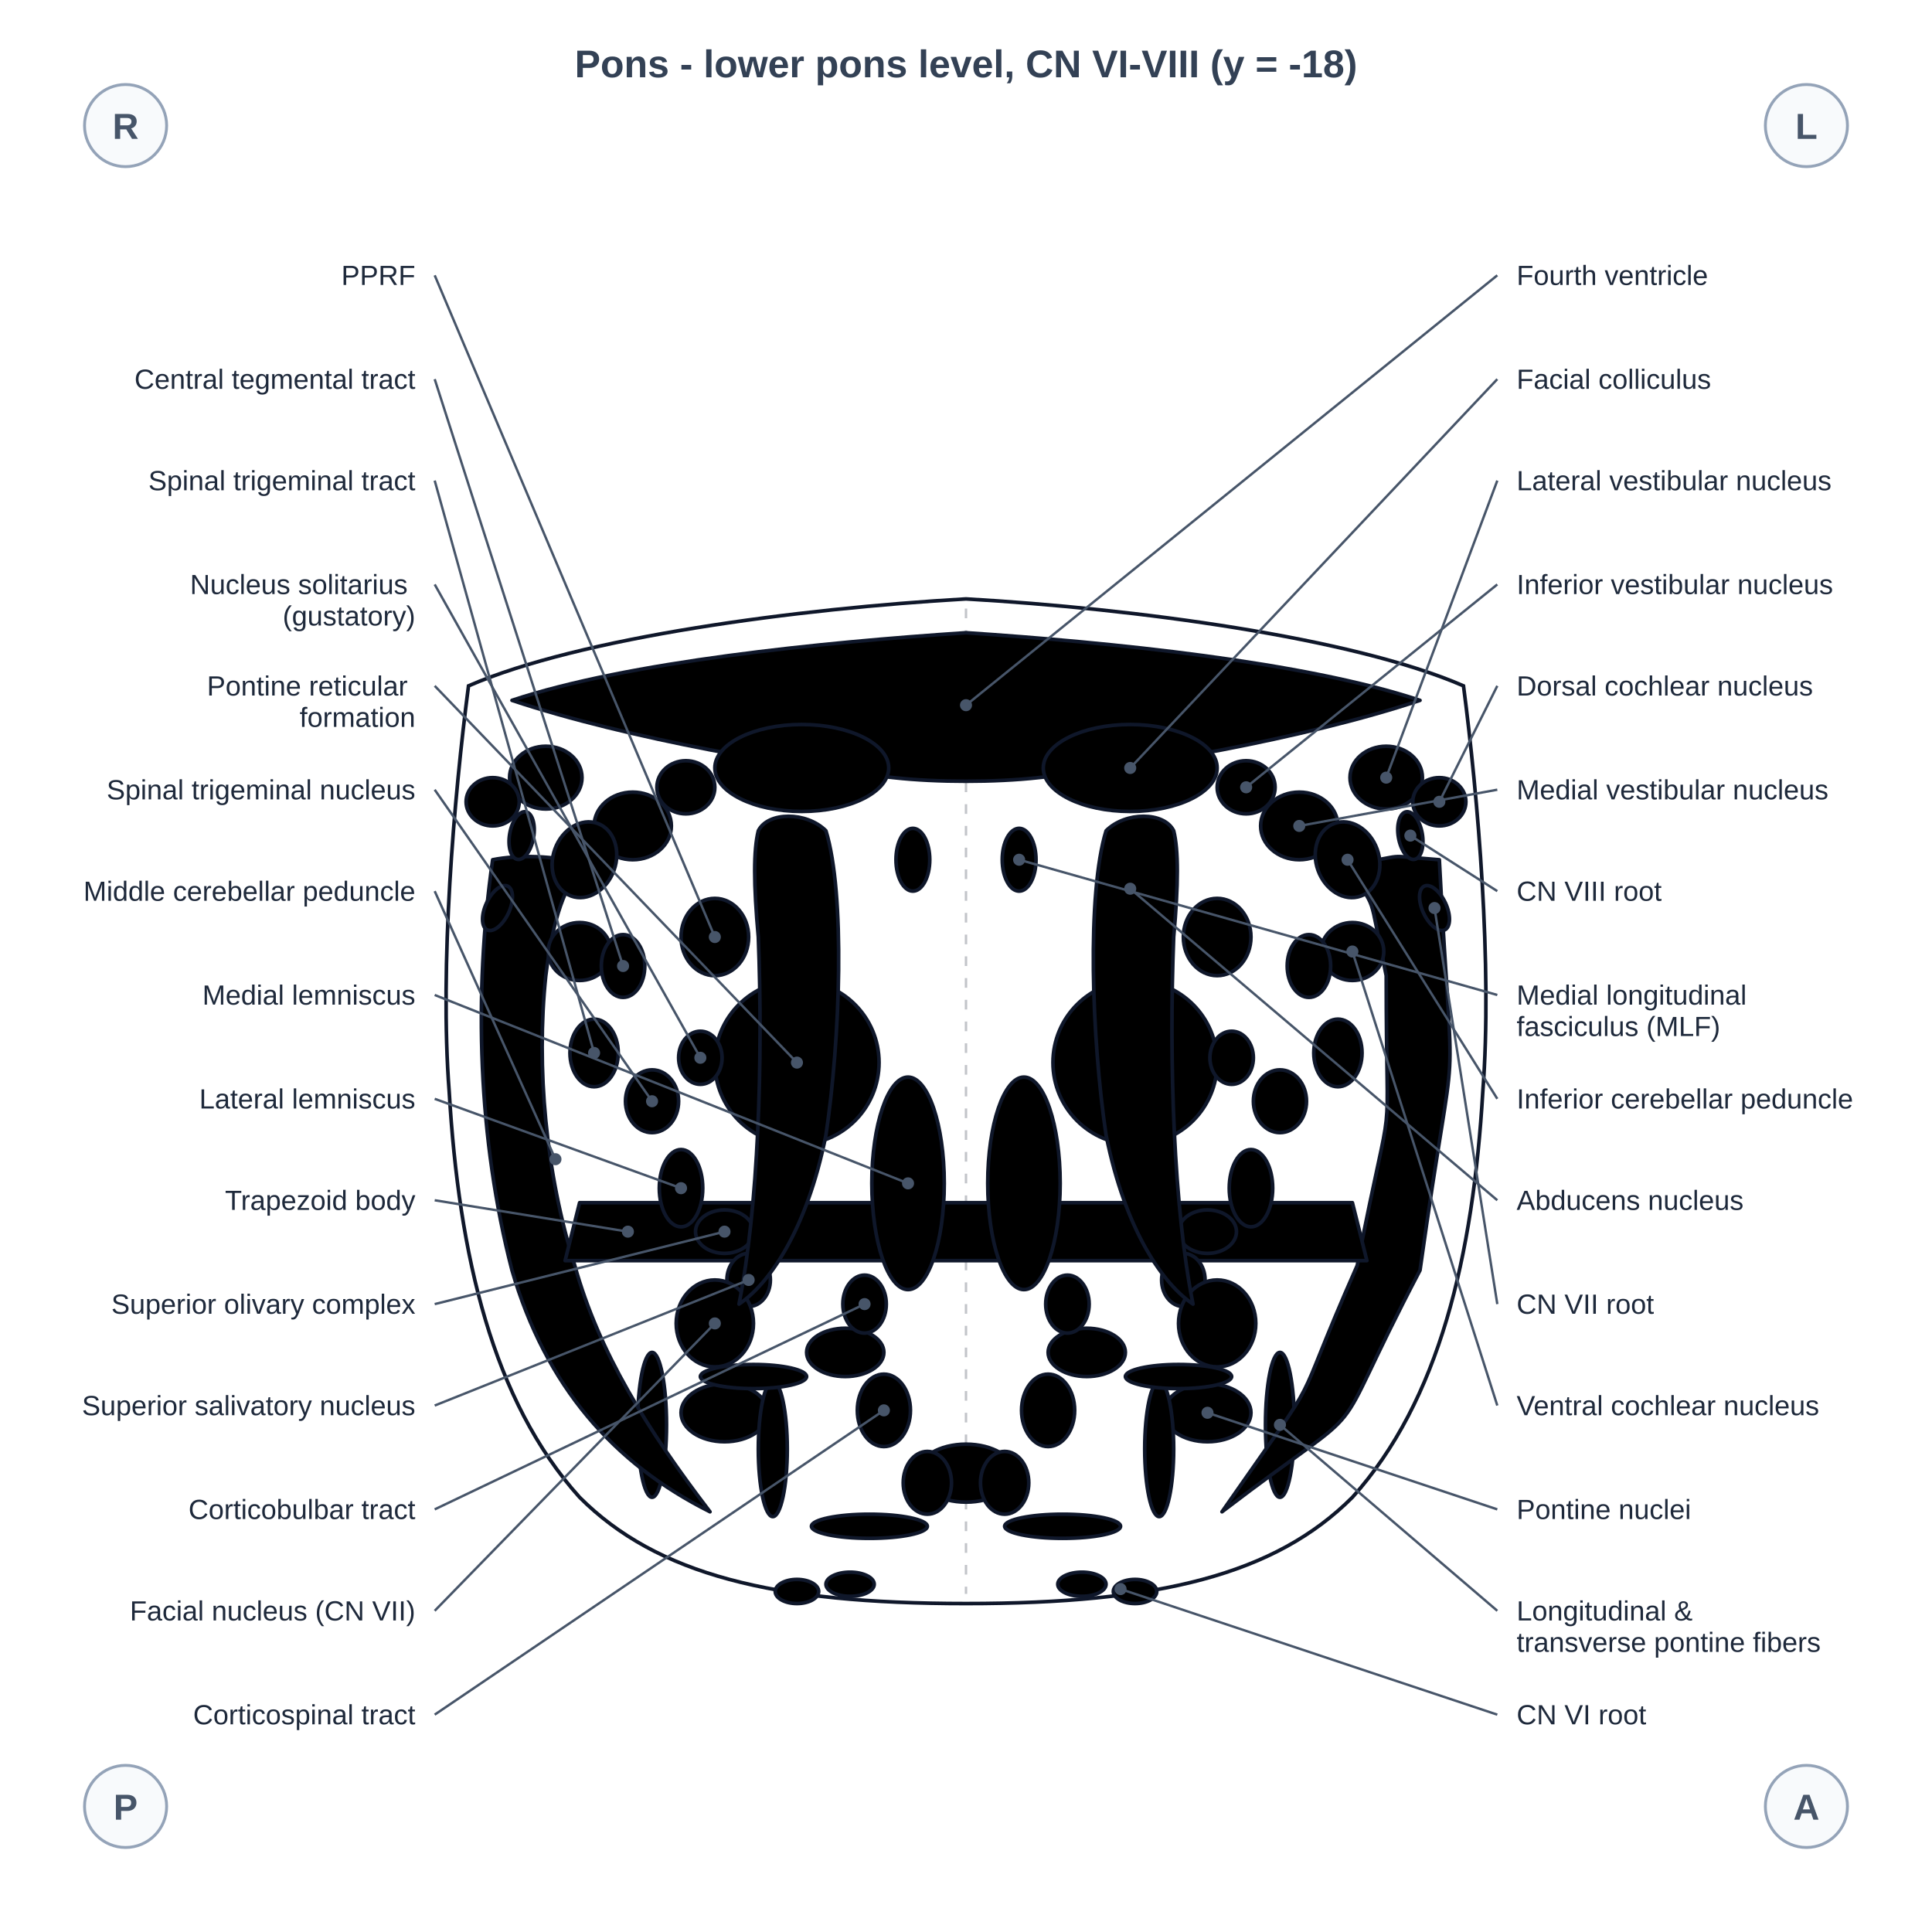
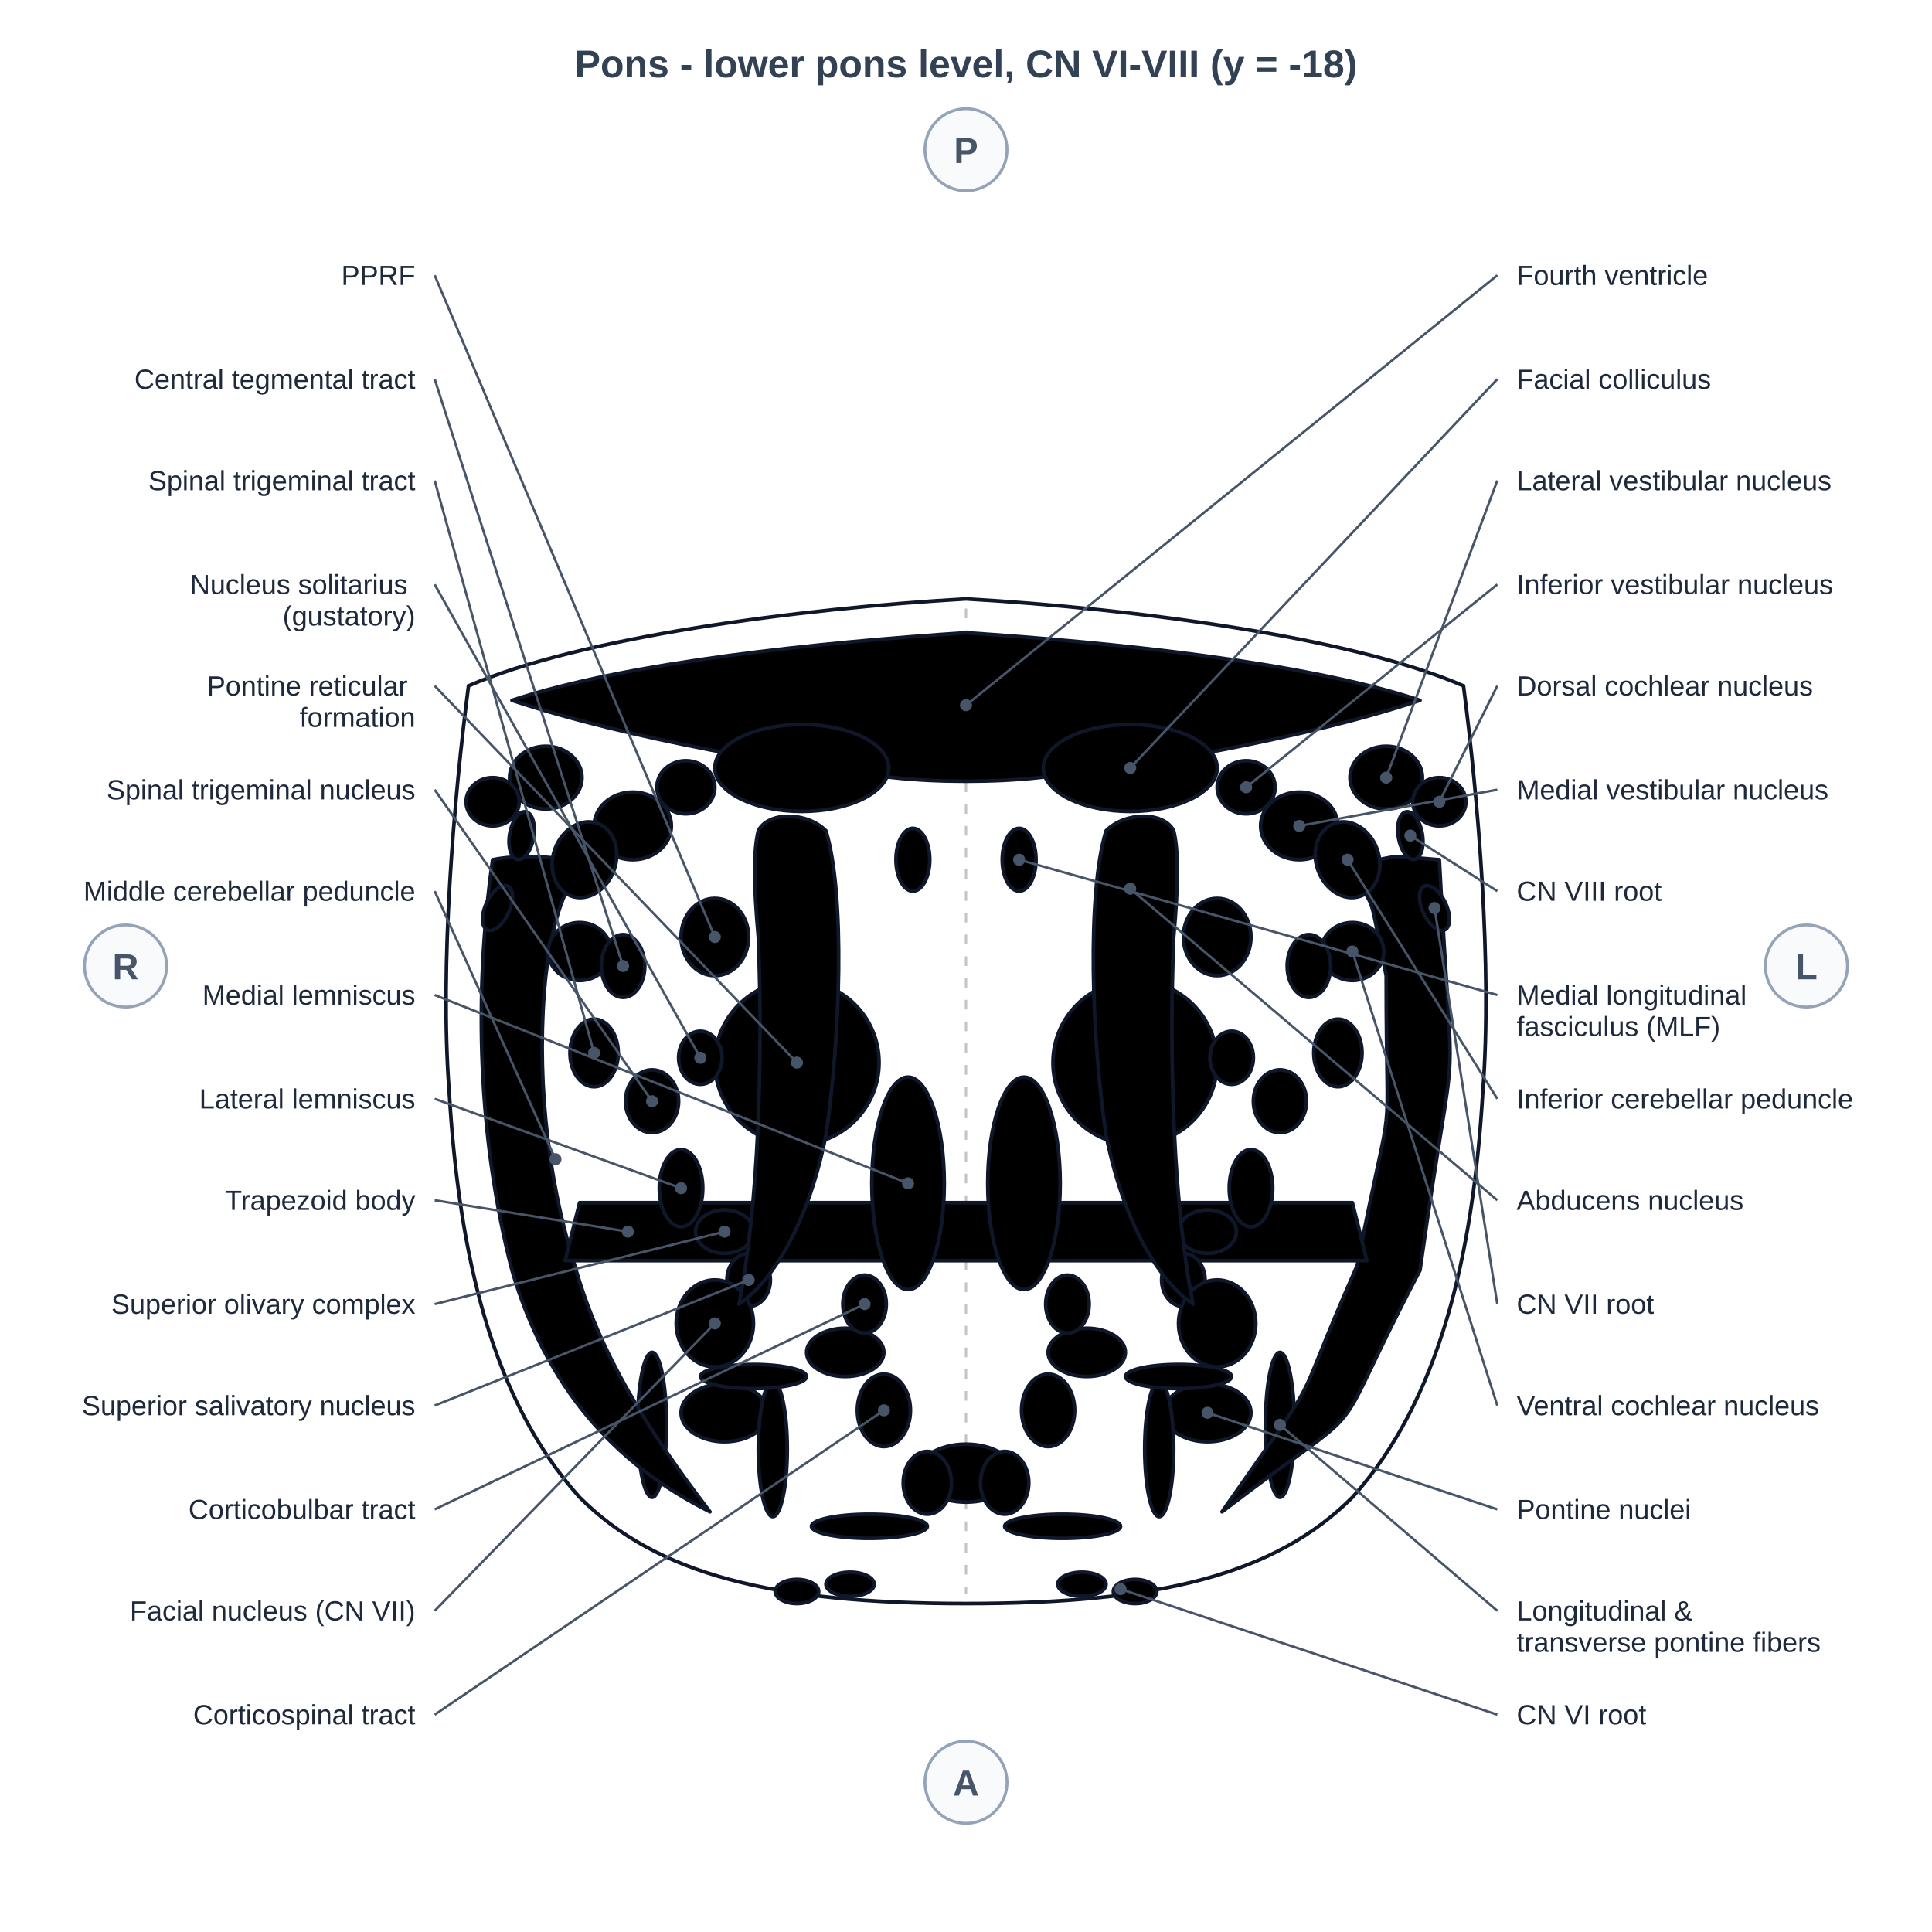
<svg xmlns="http://www.w3.org/2000/svg" viewBox="0 0 800 800" font-family="'Segoe UI', Arial, sans-serif">
  <g class="plate-frame">
    <text class="plate-caption" x="400" y="32" text-anchor="middle" font-size="16" font-weight="600" fill="#334155">Pons - lower pons level, CN VI-VIII (y = -18)</text>
-     <circle cx="52" cy="52" r="17" fill="#f8fafc" stroke="#94a3b8" stroke-width="1.2" />
-     <text x="52" y="57.5" text-anchor="middle" font-size="15" font-weight="700" fill="#475569">R</text>
-     <circle cx="748" cy="52" r="17" fill="#f8fafc" stroke="#94a3b8" stroke-width="1.2" />
-     <text x="748" y="57.5" text-anchor="middle" font-size="15" font-weight="700" fill="#475569">L</text>
-     <circle cx="52" cy="748" r="17" fill="#f8fafc" stroke="#94a3b8" stroke-width="1.2" />
-     <text x="52" y="753.5" text-anchor="middle" font-size="15" font-weight="700" fill="#475569">P</text>
-     <circle cx="748" cy="748" r="17" fill="#f8fafc" stroke="#94a3b8" stroke-width="1.2" />
-     <text x="748" y="753.5" text-anchor="middle" font-size="15" font-weight="700" fill="#475569">A</text>
+     <circle cx="52" cy="400" r="17" fill="#f8fafc" stroke="#94a3b8" stroke-width="1.2" />
+     <text x="52" y="405.5" text-anchor="middle" font-size="15" font-weight="700" fill="#475569">R</text>
+     <circle cx="748" cy="400" r="17" fill="#f8fafc" stroke="#94a3b8" stroke-width="1.2" />
+     <text x="748" y="405.5" text-anchor="middle" font-size="15" font-weight="700" fill="#475569">L</text>
+     <circle cx="400" cy="62" r="17" fill="#f8fafc" stroke="#94a3b8" stroke-width="1.2" />
+     <text x="400" y="67.5" text-anchor="middle" font-size="15" font-weight="700" fill="#475569">P</text>
+     <circle cx="400" cy="738" r="17" fill="#f8fafc" stroke="#94a3b8" stroke-width="1.2" />
+     <text x="400" y="743.5" text-anchor="middle" font-size="15" font-weight="700" fill="#475569">A</text>
  </g>
  <path data-role="outline" d="M 400 248 C 470 252 560 264 606 284 C 612 330 618 400 614 452 C 610 520 596 580 560 620 C 528 652 480 664 400 664 C 320 664 272 652 240 620 C 204 580 190 520 186 452 C 182 400 188 330 194 284 C 240 264 330 252 400 248 Z" fill="none" stroke="#0f172a" stroke-width="1.5" />
  <g class="plate-midline">
    <line x1="400" y1="252" x2="400" y2="660" stroke="#0f172a" stroke-opacity="0.25" stroke-width="1" stroke-dasharray="4 5" />
  </g>
  <g class="plate-regions">
    <ellipse data-structure="nuc-pontine-reticular" cx="330" cy="440" rx="34" ry="34" stroke="#0f172a" stroke-width="1.5" stroke-linejoin="round" />
    <ellipse data-structure="nuc-pontine-reticular" cx="470" cy="440" rx="34" ry="34" stroke="#0f172a" stroke-width="1.5" stroke-linejoin="round" />
    <ellipse data-structure="ctx-pontine-nuclei" cx="300" cy="585" rx="18" ry="12" stroke="#0f172a" stroke-width="1.5" stroke-linejoin="round" />
    <ellipse data-structure="ctx-pontine-nuclei" cx="500" cy="585" rx="18" ry="12" stroke="#0f172a" stroke-width="1.5" stroke-linejoin="round" />
    <ellipse data-structure="ctx-pontine-nuclei" cx="350" cy="560" rx="16" ry="10" stroke="#0f172a" stroke-width="1.5" stroke-linejoin="round" />
    <ellipse data-structure="ctx-pontine-nuclei" cx="450" cy="560" rx="16" ry="10" stroke="#0f172a" stroke-width="1.5" stroke-linejoin="round" />
    <ellipse data-structure="ctx-pontine-nuclei" cx="400" cy="610" rx="20" ry="12" stroke="#0f172a" stroke-width="1.5" stroke-linejoin="round" />
    <ellipse data-structure="ctx-pontine-fibers" cx="270" cy="590" rx="6" ry="30" stroke="#0f172a" stroke-width="1.5" stroke-linejoin="round" />
    <ellipse data-structure="ctx-pontine-fibers" cx="530" cy="590" rx="6" ry="30" stroke="#0f172a" stroke-width="1.5" stroke-linejoin="round" />
    <ellipse data-structure="ctx-pontine-fibers" cx="320" cy="600" rx="6" ry="28" stroke="#0f172a" stroke-width="1.5" stroke-linejoin="round" />
    <ellipse data-structure="ctx-pontine-fibers" cx="480" cy="600" rx="6" ry="28" stroke="#0f172a" stroke-width="1.5" stroke-linejoin="round" />
    <ellipse data-structure="ctx-pontine-fibers" cx="312" cy="570" rx="22" ry="5" stroke="#0f172a" stroke-width="1.5" stroke-linejoin="round" />
    <ellipse data-structure="ctx-pontine-fibers" cx="488" cy="570" rx="22" ry="5" stroke="#0f172a" stroke-width="1.5" stroke-linejoin="round" />
    <ellipse data-structure="ctx-pontine-fibers" cx="360" cy="632" rx="24" ry="5" stroke="#0f172a" stroke-width="1.5" stroke-linejoin="round" />
    <ellipse data-structure="ctx-pontine-fibers" cx="440" cy="632" rx="24" ry="5" stroke="#0f172a" stroke-width="1.5" stroke-linejoin="round" />
    <ellipse data-structure="tract-corticospinal-lateral" cx="366" cy="584" rx="11" ry="15" stroke="#0f172a" stroke-width="1.5" stroke-linejoin="round" />
    <ellipse data-structure="tract-corticospinal-lateral" cx="434" cy="584" rx="11" ry="15" stroke="#0f172a" stroke-width="1.5" stroke-linejoin="round" />
    <ellipse data-structure="tract-corticospinal-lateral" cx="384" cy="614" rx="10" ry="13" stroke="#0f172a" stroke-width="1.5" stroke-linejoin="round" />
    <ellipse data-structure="tract-corticospinal-lateral" cx="416" cy="614" rx="10" ry="13" stroke="#0f172a" stroke-width="1.5" stroke-linejoin="round" />
    <ellipse data-structure="tract-corticobulbar" cx="358" cy="540" rx="9" ry="12" stroke="#0f172a" stroke-width="1.5" stroke-linejoin="round" />
    <ellipse data-structure="tract-corticobulbar" cx="442" cy="540" rx="9" ry="12" stroke="#0f172a" stroke-width="1.5" stroke-linejoin="round" />
    <path data-structure="tract-mcp" d="M 204 356 C 196 412 198 472 212 526 C 226 574 254 606 294 626 C 268 592 248 560 238 524 C 226 486 222 442 226 404 C 229 380 234 366 242 358 C 230 354 214 354 204 356 Z" stroke="#0f172a" stroke-width="1.5" stroke-linejoin="round" />
    <path data-structure="tract-mcp" d="M 596 356 C 602 472 604 412 588 526 C 546 606 574 574 506 626 C 552 560 532 592 562 524 C 578 442 574 486 574 404 C 566 366 571 380 558 358 C 586 354 570 354 596 356 Z" stroke="#0f172a" stroke-width="1.5" stroke-linejoin="round" />
    <path data-structure="tract-trapezoid-body" d="M 240 498 L 560 498 L 566 522 L 234 522 Z" stroke="#0f172a" stroke-width="1.5" stroke-linejoin="round" />
    <path data-structure="vent-fourth-ventricle" d="M 400 262 C 460 266 540 274 588 290 C 540 306 470 318 430 322 C 412 324 388 324 370 322 C 330 318 260 306 212 290 C 260 274 340 266 400 262 Z" stroke="#0f172a" stroke-width="1.5" stroke-linejoin="round" />
    <ellipse data-structure="surf-facial-colliculus" cx="332" cy="318" rx="36" ry="18" stroke="#0f172a" stroke-width="1.5" stroke-linejoin="round" />
    <ellipse data-structure="surf-facial-colliculus" cx="468" cy="318" rx="36" ry="18" stroke="#0f172a" stroke-width="1.5" stroke-linejoin="round" />
    <ellipse data-structure="nuc-abducens" cx="332" cy="368" rx="13" ry="18" stroke="#0f172a" stroke-width="1.5" stroke-linejoin="round" />
    <ellipse data-structure="nuc-abducens" cx="468" cy="368" rx="13" ry="18" stroke="#0f172a" stroke-width="1.5" stroke-linejoin="round" />
    <ellipse data-structure="tract-mlf" cx="378" cy="356" rx="7" ry="13" stroke="#0f172a" stroke-width="1.5" stroke-linejoin="round" />
    <ellipse data-structure="tract-mlf" cx="422" cy="356" rx="7" ry="13" stroke="#0f172a" stroke-width="1.5" stroke-linejoin="round" />
    <ellipse data-structure="nuc-pprf" cx="296" cy="388" rx="14" ry="16" stroke="#0f172a" stroke-width="1.5" stroke-linejoin="round" />
    <ellipse data-structure="nuc-pprf" cx="504" cy="388" rx="14" ry="16" stroke="#0f172a" stroke-width="1.5" stroke-linejoin="round" />
    <ellipse data-structure="nuc-vestibular-inferior" cx="284" cy="326" rx="12" ry="11" stroke="#0f172a" stroke-width="1.5" stroke-linejoin="round" />
    <ellipse data-structure="nuc-vestibular-inferior" cx="516" cy="326" rx="12" ry="11" stroke="#0f172a" stroke-width="1.5" stroke-linejoin="round" />
    <ellipse data-structure="nuc-vestibular-medial" cx="262" cy="342" rx="16" ry="14" stroke="#0f172a" stroke-width="1.5" stroke-linejoin="round" />
    <ellipse data-structure="nuc-vestibular-medial" cx="538" cy="342" rx="16" ry="14" stroke="#0f172a" stroke-width="1.5" stroke-linejoin="round" />
    <ellipse data-structure="nuc-vestibular-lateral" cx="226" cy="322" rx="15" ry="13" stroke="#0f172a" stroke-width="1.5" stroke-linejoin="round" />
    <ellipse data-structure="nuc-vestibular-lateral" cx="574" cy="322" rx="15" ry="13" stroke="#0f172a" stroke-width="1.5" stroke-linejoin="round" />
    <ellipse data-structure="nuc-cochlear-dorsal" cx="204" cy="332" rx="11" ry="10" stroke="#0f172a" stroke-width="1.5" stroke-linejoin="round" />
    <ellipse data-structure="nuc-cochlear-dorsal" cx="596" cy="332" rx="11" ry="10" stroke="#0f172a" stroke-width="1.5" stroke-linejoin="round" />
    <ellipse data-structure="nuc-cochlear-ventral" cx="240" cy="394" rx="13" ry="12" stroke="#0f172a" stroke-width="1.5" stroke-linejoin="round" />
    <ellipse data-structure="nuc-cochlear-ventral" cx="560" cy="394" rx="13" ry="12" stroke="#0f172a" stroke-width="1.5" stroke-linejoin="round" />
    <ellipse data-structure="tract-icp" cx="242" cy="356" rx="13" ry="16" transform="rotate(20 242 356)" stroke="#0f172a" stroke-width="1.5" stroke-linejoin="round" />
    <ellipse data-structure="tract-icp" cx="558" cy="356" rx="13" ry="16" transform="rotate(-20 558 356)" stroke="#0f172a" stroke-width="1.5" stroke-linejoin="round" />
    <ellipse data-structure="nuc-solitarius-rostral" cx="290" cy="438" rx="9" ry="11" stroke="#0f172a" stroke-width="1.5" stroke-linejoin="round" />
    <ellipse data-structure="nuc-solitarius-rostral" cx="510" cy="438" rx="9" ry="11" stroke="#0f172a" stroke-width="1.5" stroke-linejoin="round" />
    <ellipse data-structure="tract-spinal-trigeminal" cx="246" cy="436" rx="10" ry="14" stroke="#0f172a" stroke-width="1.5" stroke-linejoin="round" />
    <ellipse data-structure="tract-spinal-trigeminal" cx="554" cy="436" rx="10" ry="14" stroke="#0f172a" stroke-width="1.5" stroke-linejoin="round" />
    <ellipse data-structure="nuc-spinal-trigeminal" cx="270" cy="456" rx="11" ry="13" stroke="#0f172a" stroke-width="1.5" stroke-linejoin="round" />
    <ellipse data-structure="nuc-spinal-trigeminal" cx="530" cy="456" rx="11" ry="13" stroke="#0f172a" stroke-width="1.5" stroke-linejoin="round" />
    <ellipse data-structure="tract-central-tegmental" cx="258" cy="400" rx="9" ry="13" stroke="#0f172a" stroke-width="1.5" stroke-linejoin="round" />
    <ellipse data-structure="tract-central-tegmental" cx="542" cy="400" rx="9" ry="13" stroke="#0f172a" stroke-width="1.5" stroke-linejoin="round" />
    <ellipse data-structure="tract-lateral-lemniscus" cx="282" cy="492" rx="9" ry="16" stroke="#0f172a" stroke-width="1.5" stroke-linejoin="round" />
    <ellipse data-structure="tract-lateral-lemniscus" cx="518" cy="492" rx="9" ry="16" stroke="#0f172a" stroke-width="1.5" stroke-linejoin="round" />
    <ellipse data-structure="nuc-superior-olivary" cx="300" cy="510" rx="12" ry="9" stroke="#0f172a" stroke-width="1.5" stroke-linejoin="round" />
    <ellipse data-structure="nuc-superior-olivary" cx="500" cy="510" rx="12" ry="9" stroke="#0f172a" stroke-width="1.5" stroke-linejoin="round" />
    <ellipse data-structure="tract-medial-lemniscus" cx="376" cy="490" rx="15" ry="44" stroke="#0f172a" stroke-width="1.5" stroke-linejoin="round" />
    <ellipse data-structure="tract-medial-lemniscus" cx="424" cy="490" rx="15" ry="44" stroke="#0f172a" stroke-width="1.5" stroke-linejoin="round" />
    <ellipse data-structure="nuc-superior-salivatory" cx="310" cy="530" rx="9" ry="11" stroke="#0f172a" stroke-width="1.5" stroke-linejoin="round" />
    <ellipse data-structure="nuc-superior-salivatory" cx="490" cy="530" rx="9" ry="11" stroke="#0f172a" stroke-width="1.5" stroke-linejoin="round" />
    <ellipse data-structure="nuc-facial" cx="296" cy="548" rx="16" ry="18" stroke="#0f172a" stroke-width="1.5" stroke-linejoin="round" />
    <ellipse data-structure="nuc-facial" cx="504" cy="548" rx="16" ry="18" stroke="#0f172a" stroke-width="1.5" stroke-linejoin="round" />
    <path data-structure="nuc-facial" d="M 306 540 C 314 500 316 440 314 388 C 312 366 312 352 314 344 C 318 336 334 336 342 344 C 350 370 348 430 342 470 C 334 510 318 532 306 540 Z" stroke="#0f172a" stroke-width="1.5" stroke-linejoin="round" />
    <path data-structure="nuc-facial" d="M 494 540 C 482 532 466 510 458 470 C 452 430 450 370 458 344 C 466 336 482 336 486 344 C 488 352 488 366 486 388 C 484 440 486 500 494 540 Z" stroke="#0f172a" stroke-width="1.5" stroke-linejoin="round" />
    <ellipse data-structure="surf-cn7-exit" cx="206" cy="376" rx="5" ry="10" transform="rotate(25 206 376)" stroke="#0f172a" stroke-width="1.5" stroke-linejoin="round" />
    <ellipse data-structure="surf-cn7-exit" cx="594" cy="376" rx="5" ry="10" transform="rotate(-25 594 376)" stroke="#0f172a" stroke-width="1.5" stroke-linejoin="round" />
    <ellipse data-structure="surf-cn8-exit" cx="216" cy="346" rx="5" ry="10" transform="rotate(10 216 346)" stroke="#0f172a" stroke-width="1.5" stroke-linejoin="round" />
    <ellipse data-structure="surf-cn8-exit" cx="584" cy="346" rx="5" ry="10" transform="rotate(-10 584 346)" stroke="#0f172a" stroke-width="1.5" stroke-linejoin="round" />
    <ellipse data-structure="surf-cn6-exit" cx="352" cy="656" rx="10" ry="5" stroke="#0f172a" stroke-width="1.5" stroke-linejoin="round" />
    <ellipse data-structure="surf-cn6-exit" cx="448" cy="656" rx="10" ry="5" stroke="#0f172a" stroke-width="1.5" stroke-linejoin="round" />
    <ellipse data-structure="surf-cn6-exit" cx="330" cy="659" rx="9" ry="5" stroke="#0f172a" stroke-width="1.5" stroke-linejoin="round" />
    <ellipse data-structure="surf-cn6-exit" cx="470" cy="659" rx="9" ry="5" stroke="#0f172a" stroke-width="1.5" stroke-linejoin="round" />
  </g>
  <g class="plate-labels" font-family="'Segoe UI', Arial, sans-serif">
    <g class="plate-label" data-for="nuc-pprf">
      <line x1="180" y1="114" x2="296" y2="388" stroke="#475569" stroke-width="1" />
      <circle cx="296" cy="388" r="2.5" fill="#475569" />
      <text x="172" y="118" text-anchor="end" font-size="11.5" fill="#1e293b">
        <tspan x="172" dy="0">PPRF</tspan>
      </text>
    </g>
    <g class="plate-label" data-for="tract-central-tegmental">
      <line x1="180" y1="157" x2="258" y2="400" stroke="#475569" stroke-width="1" />
      <circle cx="258" cy="400" r="2.5" fill="#475569" />
      <text x="172" y="161" text-anchor="end" font-size="11.5" fill="#1e293b">
        <tspan x="172" dy="0">Central tegmental tract</tspan>
      </text>
    </g>
    <g class="plate-label" data-for="tract-spinal-trigeminal">
      <line x1="180" y1="199" x2="246" y2="436" stroke="#475569" stroke-width="1" />
      <circle cx="246" cy="436" r="2.5" fill="#475569" />
      <text x="172" y="203" text-anchor="end" font-size="11.5" fill="#1e293b">
        <tspan x="172" dy="0">Spinal trigeminal tract</tspan>
      </text>
    </g>
    <g class="plate-label" data-for="nuc-solitarius-rostral">
      <line x1="180" y1="242" x2="290" y2="438" stroke="#475569" stroke-width="1" />
      <circle cx="290" cy="438" r="2.5" fill="#475569" />
      <text x="172" y="246" text-anchor="end" font-size="11.5" fill="#1e293b">
        <tspan x="172" dy="0">Nucleus solitarius</tspan>
        <tspan x="172" dy="13">(gustatory)</tspan>
      </text>
    </g>
    <g class="plate-label" data-for="nuc-pontine-reticular">
      <line x1="180" y1="284" x2="330" y2="440" stroke="#475569" stroke-width="1" />
      <circle cx="330" cy="440" r="2.5" fill="#475569" />
      <text x="172" y="288" text-anchor="end" font-size="11.5" fill="#1e293b">
        <tspan x="172" dy="0">Pontine reticular</tspan>
        <tspan x="172" dy="13">formation</tspan>
      </text>
    </g>
    <g class="plate-label" data-for="nuc-spinal-trigeminal">
      <line x1="180" y1="327" x2="270" y2="456" stroke="#475569" stroke-width="1" />
      <circle cx="270" cy="456" r="2.5" fill="#475569" />
      <text x="172" y="331" text-anchor="end" font-size="11.5" fill="#1e293b">
        <tspan x="172" dy="0">Spinal trigeminal nucleus</tspan>
      </text>
    </g>
    <g class="plate-label" data-for="tract-mcp">
      <line x1="180" y1="369" x2="230" y2="480" stroke="#475569" stroke-width="1" />
      <circle cx="230" cy="480" r="2.5" fill="#475569" />
      <text x="172" y="373" text-anchor="end" font-size="11.5" fill="#1e293b">
        <tspan x="172" dy="0">Middle cerebellar peduncle</tspan>
      </text>
    </g>
    <g class="plate-label" data-for="tract-medial-lemniscus">
      <line x1="180" y1="412" x2="376" y2="490" stroke="#475569" stroke-width="1" />
      <circle cx="376" cy="490" r="2.5" fill="#475569" />
      <text x="172" y="416" text-anchor="end" font-size="11.5" fill="#1e293b">
        <tspan x="172" dy="0">Medial lemniscus</tspan>
      </text>
    </g>
    <g class="plate-label" data-for="tract-lateral-lemniscus">
      <line x1="180" y1="455" x2="282" y2="492" stroke="#475569" stroke-width="1" />
      <circle cx="282" cy="492" r="2.5" fill="#475569" />
      <text x="172" y="459" text-anchor="end" font-size="11.5" fill="#1e293b">
        <tspan x="172" dy="0">Lateral lemniscus</tspan>
      </text>
    </g>
    <g class="plate-label" data-for="tract-trapezoid-body">
      <line x1="180" y1="497" x2="260" y2="510" stroke="#475569" stroke-width="1" />
      <circle cx="260" cy="510" r="2.5" fill="#475569" />
      <text x="172" y="501" text-anchor="end" font-size="11.5" fill="#1e293b">
        <tspan x="172" dy="0">Trapezoid body</tspan>
      </text>
    </g>
    <g class="plate-label" data-for="nuc-superior-olivary">
      <line x1="180" y1="540" x2="300" y2="510" stroke="#475569" stroke-width="1" />
      <circle cx="300" cy="510" r="2.5" fill="#475569" />
      <text x="172" y="544" text-anchor="end" font-size="11.5" fill="#1e293b">
        <tspan x="172" dy="0">Superior olivary complex</tspan>
      </text>
    </g>
    <g class="plate-label" data-for="nuc-superior-salivatory">
      <line x1="180" y1="582" x2="310" y2="530" stroke="#475569" stroke-width="1" />
      <circle cx="310" cy="530" r="2.5" fill="#475569" />
      <text x="172" y="586" text-anchor="end" font-size="11.5" fill="#1e293b">
        <tspan x="172" dy="0">Superior salivatory nucleus</tspan>
      </text>
    </g>
    <g class="plate-label" data-for="tract-corticobulbar">
      <line x1="180" y1="625" x2="358" y2="540" stroke="#475569" stroke-width="1" />
      <circle cx="358" cy="540" r="2.5" fill="#475569" />
      <text x="172" y="629" text-anchor="end" font-size="11.5" fill="#1e293b">
        <tspan x="172" dy="0">Corticobulbar tract</tspan>
      </text>
    </g>
    <g class="plate-label" data-for="nuc-facial">
      <line x1="180" y1="667" x2="296" y2="548" stroke="#475569" stroke-width="1" />
      <circle cx="296" cy="548" r="2.5" fill="#475569" />
      <text x="172" y="671" text-anchor="end" font-size="11.5" fill="#1e293b">
        <tspan x="172" dy="0">Facial nucleus (CN VII)</tspan>
      </text>
    </g>
    <g class="plate-label" data-for="tract-corticospinal-lateral">
      <line x1="180" y1="710" x2="366" y2="584" stroke="#475569" stroke-width="1" />
      <circle cx="366" cy="584" r="2.5" fill="#475569" />
      <text x="172" y="714" text-anchor="end" font-size="11.5" fill="#1e293b">
        <tspan x="172" dy="0">Corticospinal tract</tspan>
      </text>
    </g>
    <g class="plate-label" data-for="vent-fourth-ventricle">
      <line x1="620" y1="114" x2="400" y2="292" stroke="#475569" stroke-width="1" />
      <circle cx="400" cy="292" r="2.5" fill="#475569" />
      <text x="628" y="118" text-anchor="start" font-size="11.5" fill="#1e293b">
        <tspan x="628" dy="0">Fourth ventricle</tspan>
      </text>
    </g>
    <g class="plate-label" data-for="surf-facial-colliculus">
      <line x1="620" y1="157" x2="468" y2="318" stroke="#475569" stroke-width="1" />
      <circle cx="468" cy="318" r="2.5" fill="#475569" />
      <text x="628" y="161" text-anchor="start" font-size="11.5" fill="#1e293b">
        <tspan x="628" dy="0">Facial colliculus</tspan>
      </text>
    </g>
    <g class="plate-label" data-for="nuc-vestibular-lateral">
      <line x1="620" y1="199" x2="574" y2="322" stroke="#475569" stroke-width="1" />
      <circle cx="574" cy="322" r="2.5" fill="#475569" />
      <text x="628" y="203" text-anchor="start" font-size="11.5" fill="#1e293b">
        <tspan x="628" dy="0">Lateral vestibular nucleus</tspan>
      </text>
    </g>
    <g class="plate-label" data-for="nuc-vestibular-inferior">
      <line x1="620" y1="242" x2="516" y2="326" stroke="#475569" stroke-width="1" />
      <circle cx="516" cy="326" r="2.5" fill="#475569" />
      <text x="628" y="246" text-anchor="start" font-size="11.5" fill="#1e293b">
        <tspan x="628" dy="0">Inferior vestibular nucleus</tspan>
      </text>
    </g>
    <g class="plate-label" data-for="nuc-cochlear-dorsal">
      <line x1="620" y1="284" x2="596" y2="332" stroke="#475569" stroke-width="1" />
      <circle cx="596" cy="332" r="2.5" fill="#475569" />
      <text x="628" y="288" text-anchor="start" font-size="11.5" fill="#1e293b">
        <tspan x="628" dy="0">Dorsal cochlear nucleus</tspan>
      </text>
    </g>
    <g class="plate-label" data-for="nuc-vestibular-medial">
      <line x1="620" y1="327" x2="538" y2="342" stroke="#475569" stroke-width="1" />
      <circle cx="538" cy="342" r="2.5" fill="#475569" />
      <text x="628" y="331" text-anchor="start" font-size="11.5" fill="#1e293b">
        <tspan x="628" dy="0">Medial vestibular nucleus</tspan>
      </text>
    </g>
    <g class="plate-label" data-for="surf-cn8-exit">
      <line x1="620" y1="369" x2="584" y2="346" stroke="#475569" stroke-width="1" />
      <circle cx="584" cy="346" r="2.5" fill="#475569" />
      <text x="628" y="373" text-anchor="start" font-size="11.5" fill="#1e293b">
        <tspan x="628" dy="0">CN VIII root</tspan>
      </text>
    </g>
    <g class="plate-label" data-for="tract-mlf">
      <line x1="620" y1="412" x2="422" y2="356" stroke="#475569" stroke-width="1" />
      <circle cx="422" cy="356" r="2.5" fill="#475569" />
      <text x="628" y="416" text-anchor="start" font-size="11.5" fill="#1e293b">
        <tspan x="628" dy="0">Medial longitudinal</tspan>
        <tspan x="628" dy="13">fasciculus (MLF)</tspan>
      </text>
    </g>
    <g class="plate-label" data-for="tract-icp">
      <line x1="620" y1="455" x2="558" y2="356" stroke="#475569" stroke-width="1" />
      <circle cx="558" cy="356" r="2.5" fill="#475569" />
      <text x="628" y="459" text-anchor="start" font-size="11.5" fill="#1e293b">
        <tspan x="628" dy="0">Inferior cerebellar peduncle</tspan>
      </text>
    </g>
    <g class="plate-label" data-for="nuc-abducens">
      <line x1="620" y1="497" x2="468" y2="368" stroke="#475569" stroke-width="1" />
      <circle cx="468" cy="368" r="2.5" fill="#475569" />
      <text x="628" y="501" text-anchor="start" font-size="11.5" fill="#1e293b">
        <tspan x="628" dy="0">Abducens nucleus</tspan>
      </text>
    </g>
    <g class="plate-label" data-for="surf-cn7-exit">
      <line x1="620" y1="540" x2="594" y2="376" stroke="#475569" stroke-width="1" />
      <circle cx="594" cy="376" r="2.5" fill="#475569" />
      <text x="628" y="544" text-anchor="start" font-size="11.5" fill="#1e293b">
        <tspan x="628" dy="0">CN VII root</tspan>
      </text>
    </g>
    <g class="plate-label" data-for="nuc-cochlear-ventral">
      <line x1="620" y1="582" x2="560" y2="394" stroke="#475569" stroke-width="1" />
      <circle cx="560" cy="394" r="2.5" fill="#475569" />
      <text x="628" y="586" text-anchor="start" font-size="11.5" fill="#1e293b">
        <tspan x="628" dy="0">Ventral cochlear nucleus</tspan>
      </text>
    </g>
    <g class="plate-label" data-for="ctx-pontine-nuclei">
      <line x1="620" y1="625" x2="500" y2="585" stroke="#475569" stroke-width="1" />
      <circle cx="500" cy="585" r="2.5" fill="#475569" />
      <text x="628" y="629" text-anchor="start" font-size="11.5" fill="#1e293b">
        <tspan x="628" dy="0">Pontine nuclei</tspan>
      </text>
    </g>
    <g class="plate-label" data-for="ctx-pontine-fibers">
      <line x1="620" y1="667" x2="530" y2="590" stroke="#475569" stroke-width="1" />
      <circle cx="530" cy="590" r="2.5" fill="#475569" />
      <text x="628" y="671" text-anchor="start" font-size="11.5" fill="#1e293b">
        <tspan x="628" dy="0">Longitudinal &amp;</tspan>
        <tspan x="628" dy="13">transverse pontine fibers</tspan>
      </text>
    </g>
    <g class="plate-label" data-for="surf-cn6-exit">
      <line x1="620" y1="710" x2="464" y2="658" stroke="#475569" stroke-width="1" />
      <circle cx="464" cy="658" r="2.5" fill="#475569" />
      <text x="628" y="714" text-anchor="start" font-size="11.5" fill="#1e293b">
        <tspan x="628" dy="0">CN VI root</tspan>
      </text>
    </g>
  </g>
</svg>
